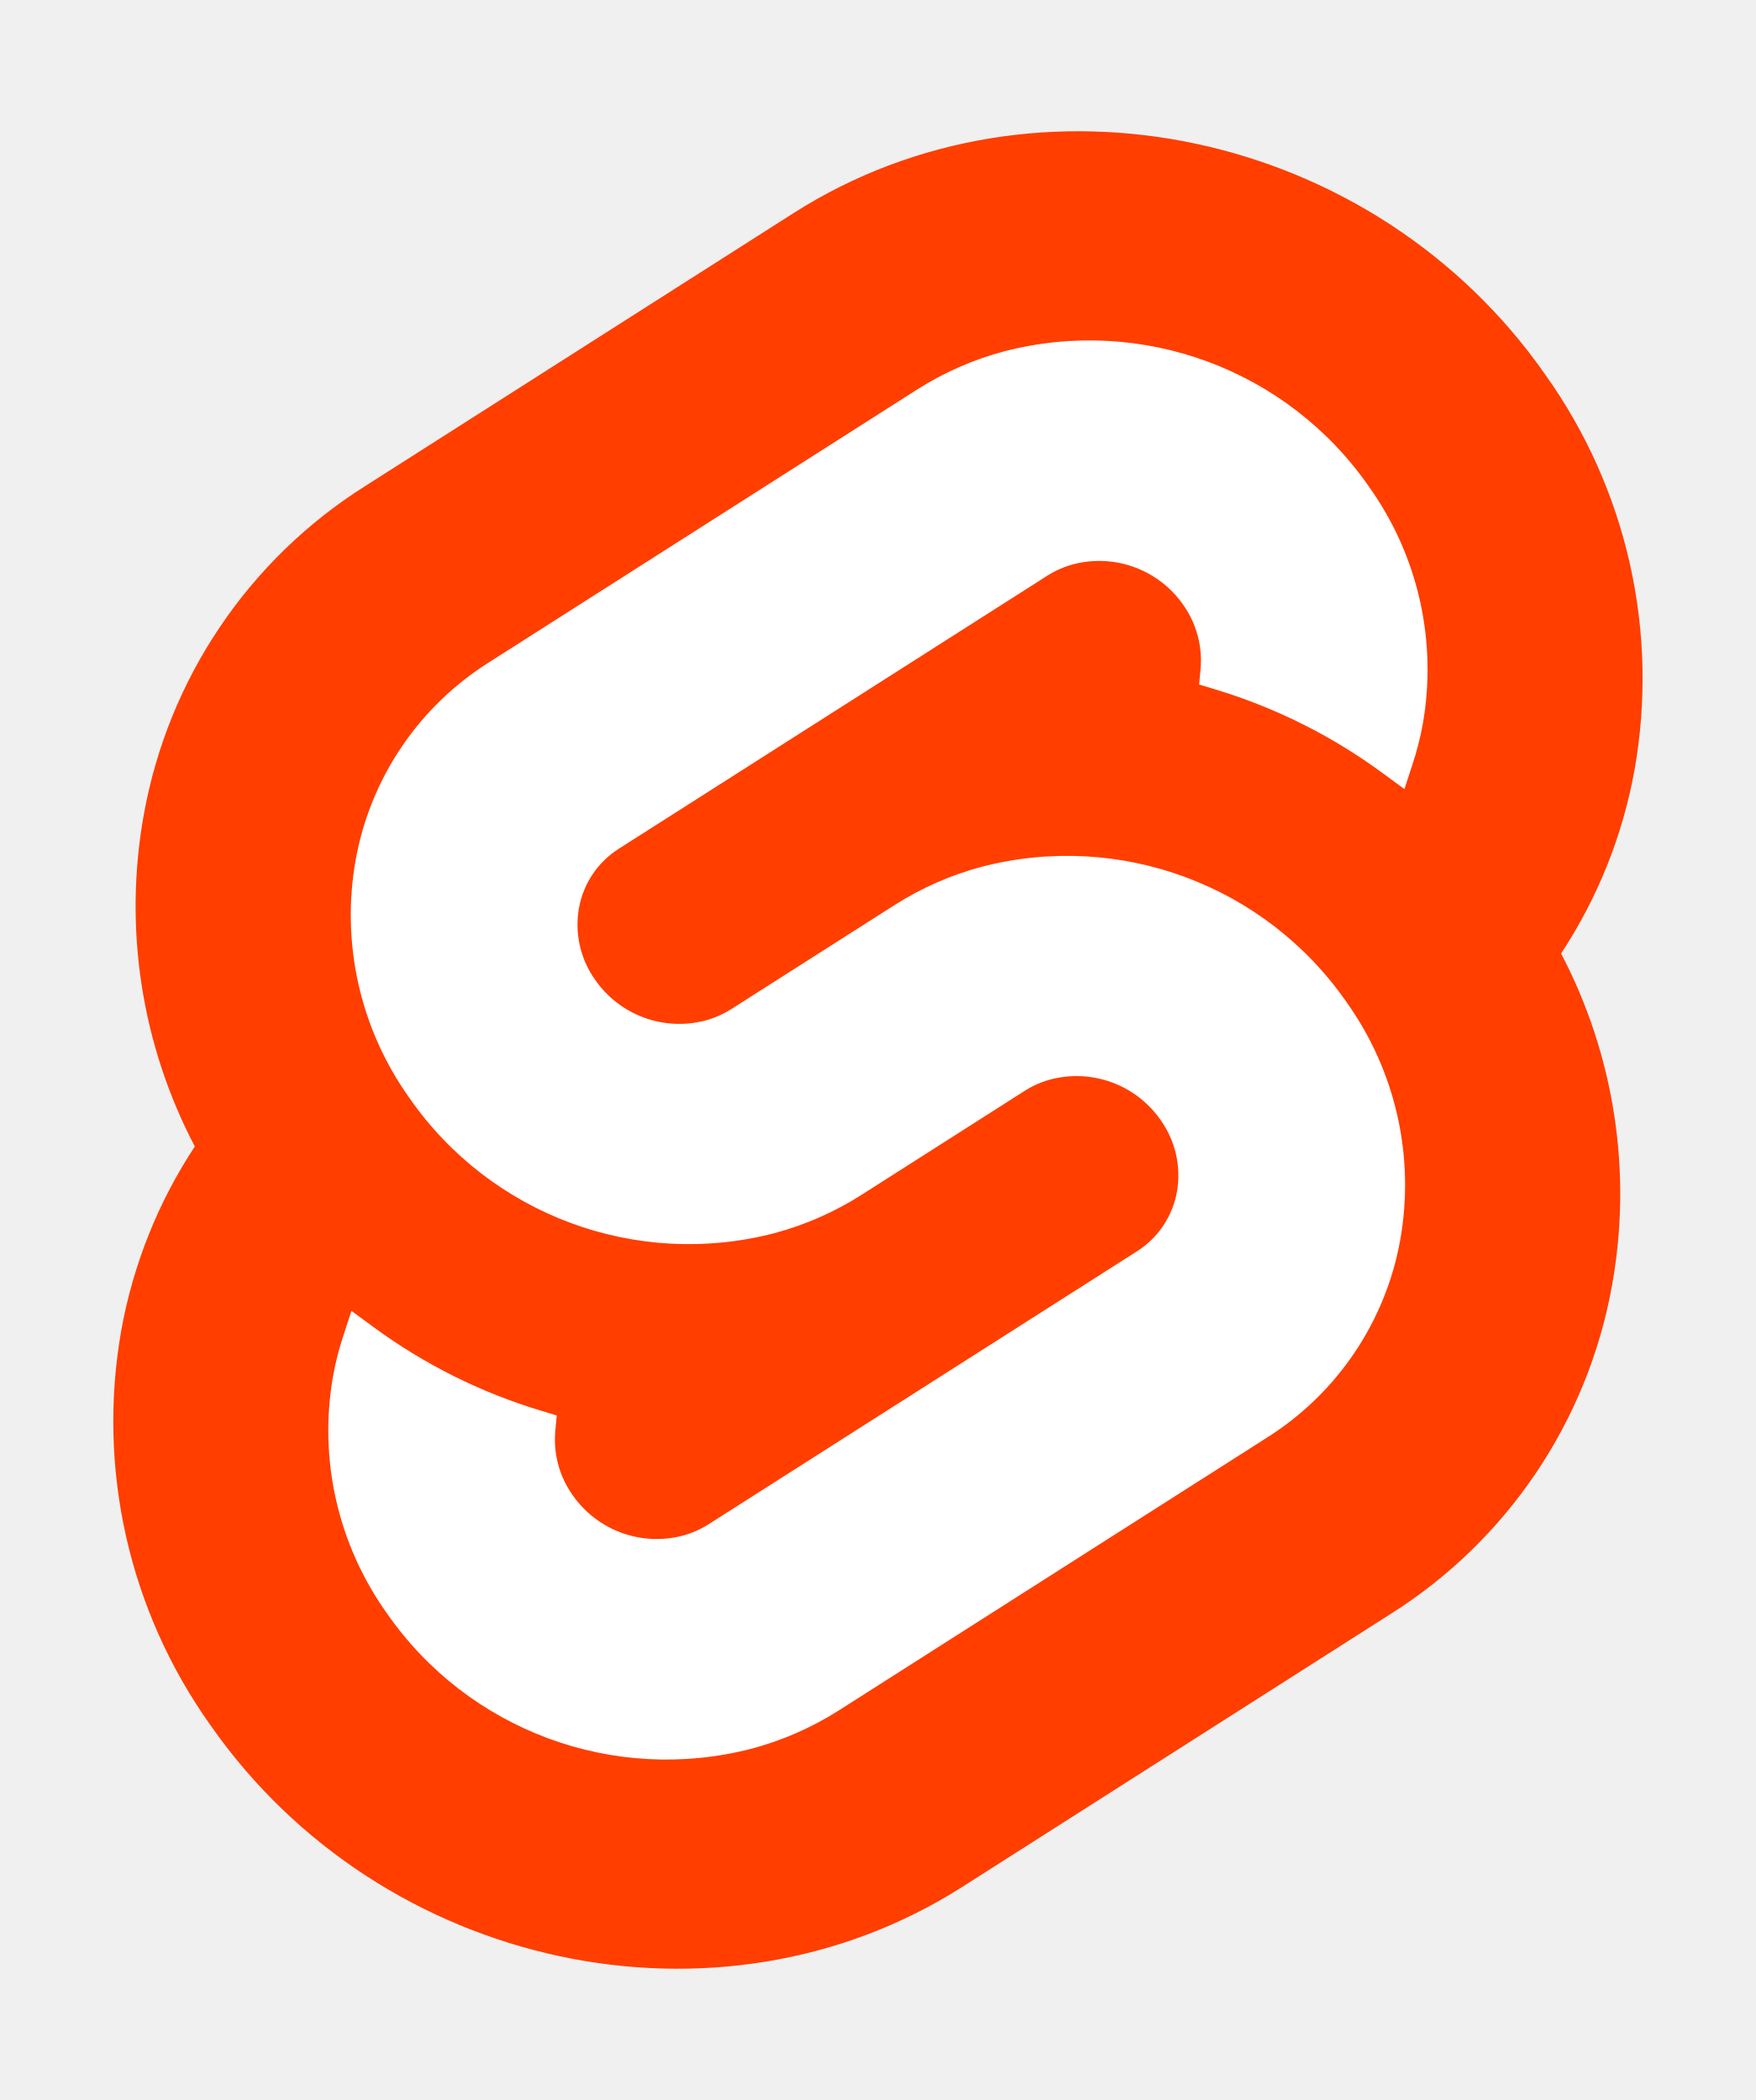
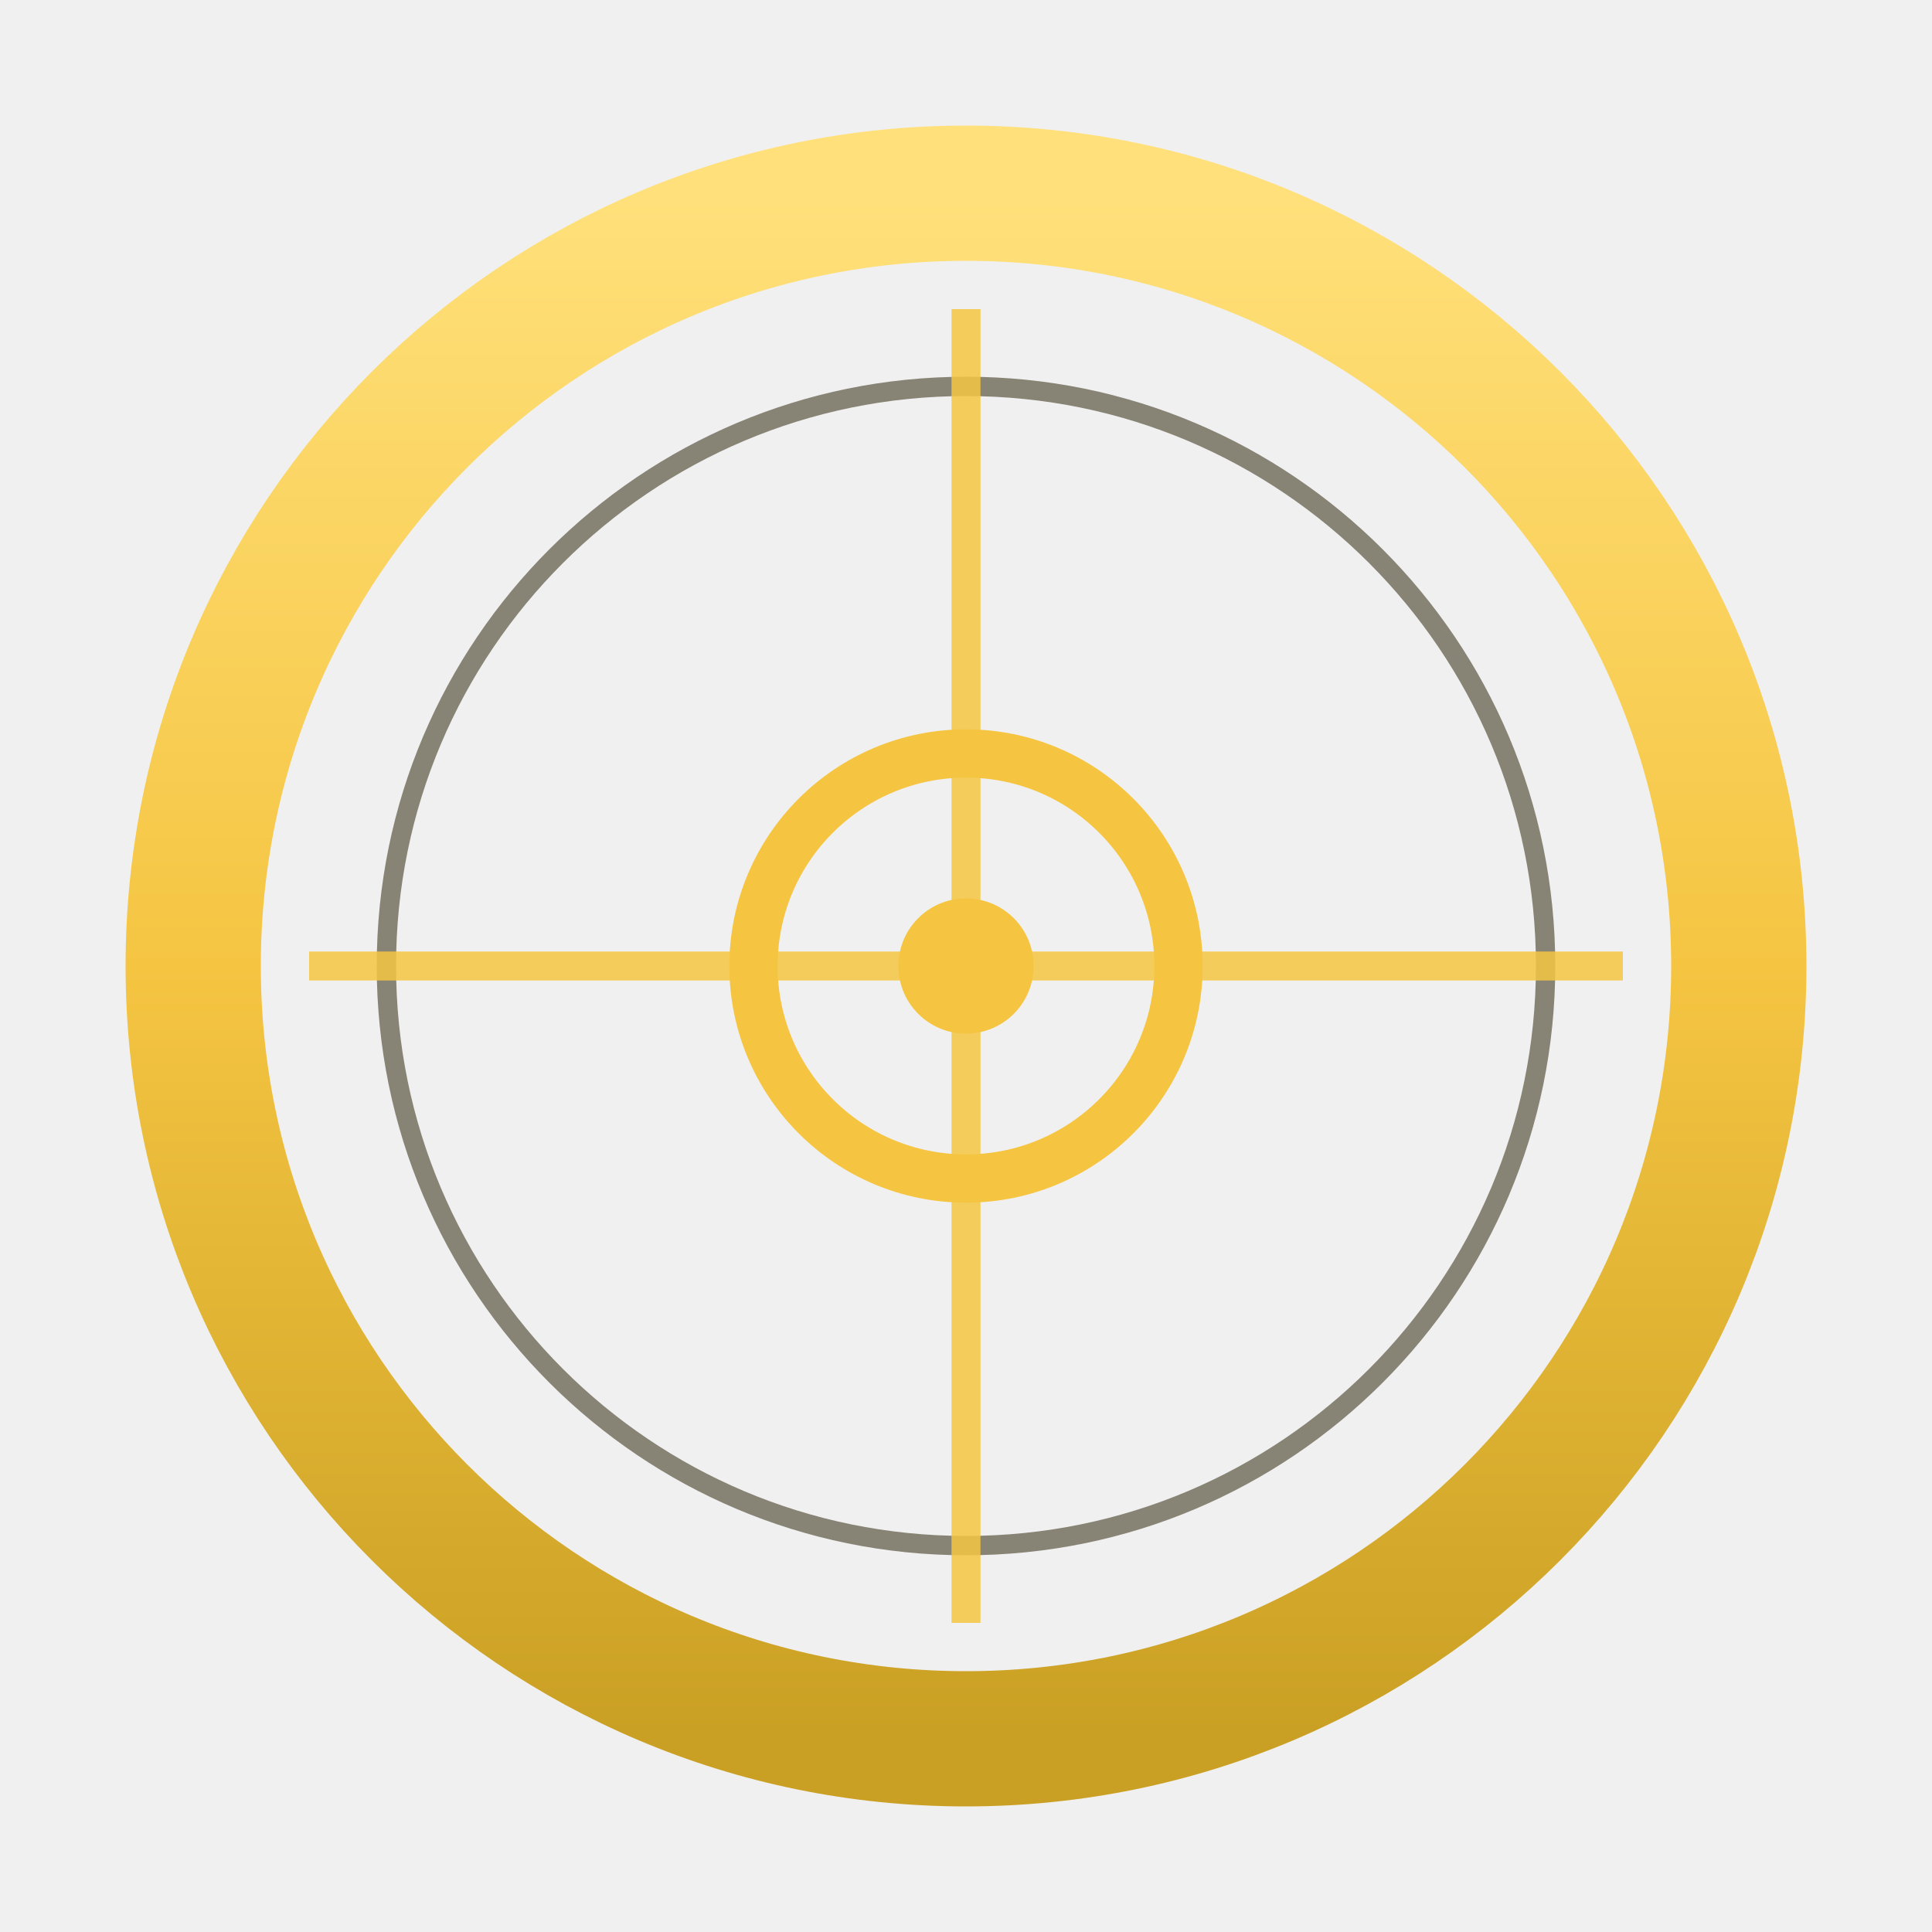
- <svg xmlns="http://www.w3.org/2000/svg" width="107" height="128" viewBox="0 0 107 128">
-   <path d="M94.157 22.819c-10.4-14.885-30.94-19.297-45.792-9.835L22.282 29.608A29.92 29.92 0 0 0 8.764 49.65a31.5 31.5 0 0 0 3.108 20.231 30 30 0 0 0-4.477 11.183 31.9 31.9 0 0 0 5.448 24.116c10.402 14.887 30.942 19.297 45.791 9.835l26.083-16.624A29.92 29.92 0 0 0 98.235 78.35a31.53 31.53 0 0 0-3.105-20.232 30 30 0 0 0 4.474-11.182 31.88 31.88 0 0 0-5.447-24.116" style="fill:#ff3e00" />
-   <path d="M45.817 106.582a20.72 20.72 0 0 1-22.237-8.243 19.17 19.17 0 0 1-3.277-14.503 18 18 0 0 1 .624-2.435l.49-1.498 1.337.981a33.6 33.6 0 0 0 10.203 5.098l.97.294-.09.968a5.85 5.85 0 0 0 1.052 3.878 6.24 6.24 0 0 0 6.695 2.485 5.8 5.8 0 0 0 1.603-.704L69.27 76.28a5.43 5.43 0 0 0 2.45-3.631 5.8 5.8 0 0 0-.987-4.371 6.24 6.24 0 0 0-6.698-2.487 5.7 5.7 0 0 0-1.6.704l-9.953 6.345a19 19 0 0 1-5.296 2.326 20.72 20.72 0 0 1-22.237-8.243 19.17 19.17 0 0 1-3.277-14.502 17.99 17.99 0 0 1 8.13-12.052l26.081-16.623a19 19 0 0 1 5.3-2.329 20.72 20.72 0 0 1 22.237 8.243 19.17 19.17 0 0 1 3.277 14.503 18 18 0 0 1-.624 2.435l-.49 1.498-1.337-.98a33.6 33.6 0 0 0-10.203-5.1l-.97-.294.09-.968a5.86 5.86 0 0 0-1.052-3.878 6.24 6.24 0 0 0-6.696-2.485 5.8 5.8 0 0 0-1.602.704L37.73 51.72a5.42 5.42 0 0 0-2.449 3.63 5.79 5.79 0 0 0 .986 4.372 6.24 6.24 0 0 0 6.698 2.486 5.8 5.8 0 0 0 1.602-.704l9.952-6.342a19 19 0 0 1 5.295-2.328 20.72 20.72 0 0 1 22.237 8.242 19.17 19.17 0 0 1 3.277 14.503 18 18 0 0 1-8.13 12.053l-26.081 16.622a19 19 0 0 1-5.3 2.328" style="fill:#fff" />
+ <svg xmlns="http://www.w3.org/2000/svg" viewBox="0 0 100 100" width="100" height="100">
+   <defs>
+     <radialGradient id="bg" cx="50%" cy="42%" r="70%">
+       <stop offset="0%" stop-color="#26242b" />
+       <stop offset="100%" stop-color="#15131a" />
+     </radialGradient>
+     <radialGradient id="lens" cx="50%" cy="40%" r="62%">
+       <stop offset="0%" stop-color="#2a2733" />
+       <stop offset="70%" stop-color="#1a1822" />
+       <stop offset="100%" stop-color="#100e16" />
+     </radialGradient>
+     <linearGradient id="rim" x1="0" y1="0" x2="0" y2="1">
+       <stop offset="0%" stop-color="#ffe07a" />
+       <stop offset="50%" stop-color="#f5c542" />
+       <stop offset="100%" stop-color="#caa024" />
+     </linearGradient>
+   </defs>
+   <circle cx="50" cy="50" r="40" fill="none" stroke="url(#rim)" stroke-width="7" />
+   <circle cx="50" cy="50" r="30" fill="none" stroke="#5a5440" stroke-width="1" opacity="0.7" />
+   <line x1="50" y1="16" x2="50" y2="84" stroke="#f5c542" stroke-width="1.5" opacity="0.85" />
+   <line x1="16" y1="50" x2="84" y2="50" stroke="#f5c542" stroke-width="1.5" opacity="0.85" />
+   <circle cx="50" cy="50" r="11" fill="none" stroke="#f5c542" stroke-width="2.5" />
+   <circle cx="50" cy="50" r="3.5" fill="#f5c542" />
</svg>
